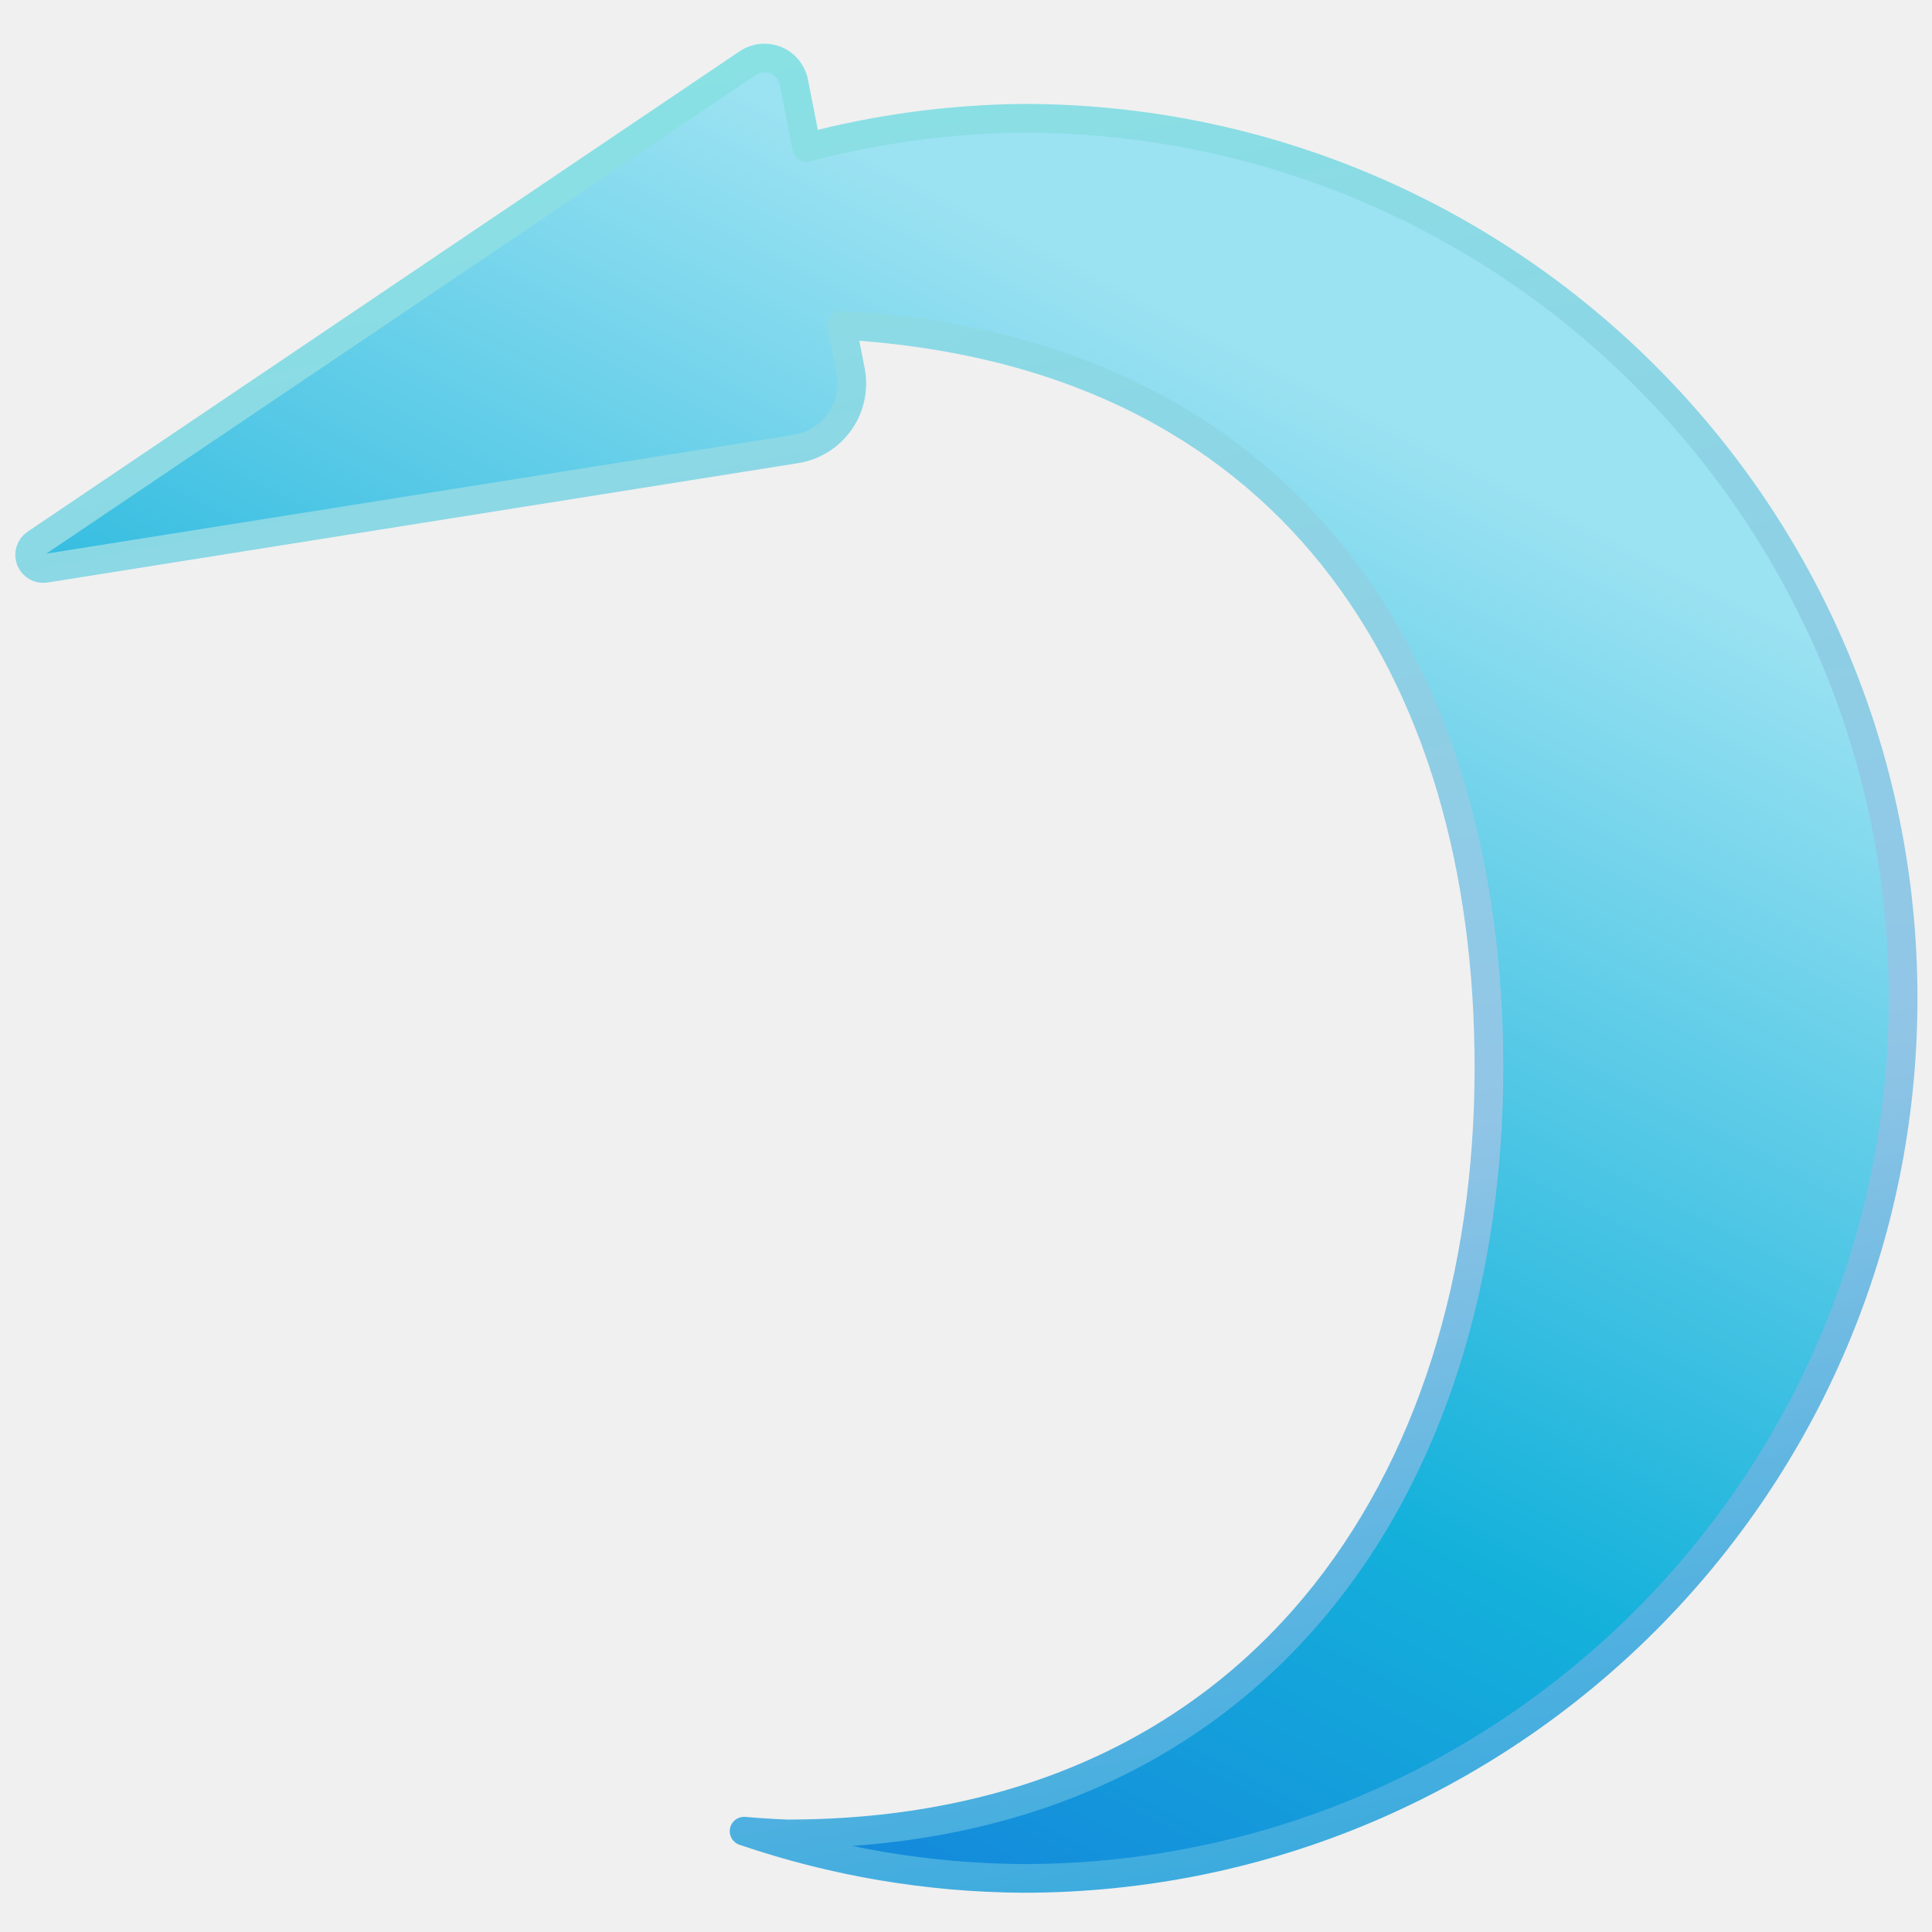
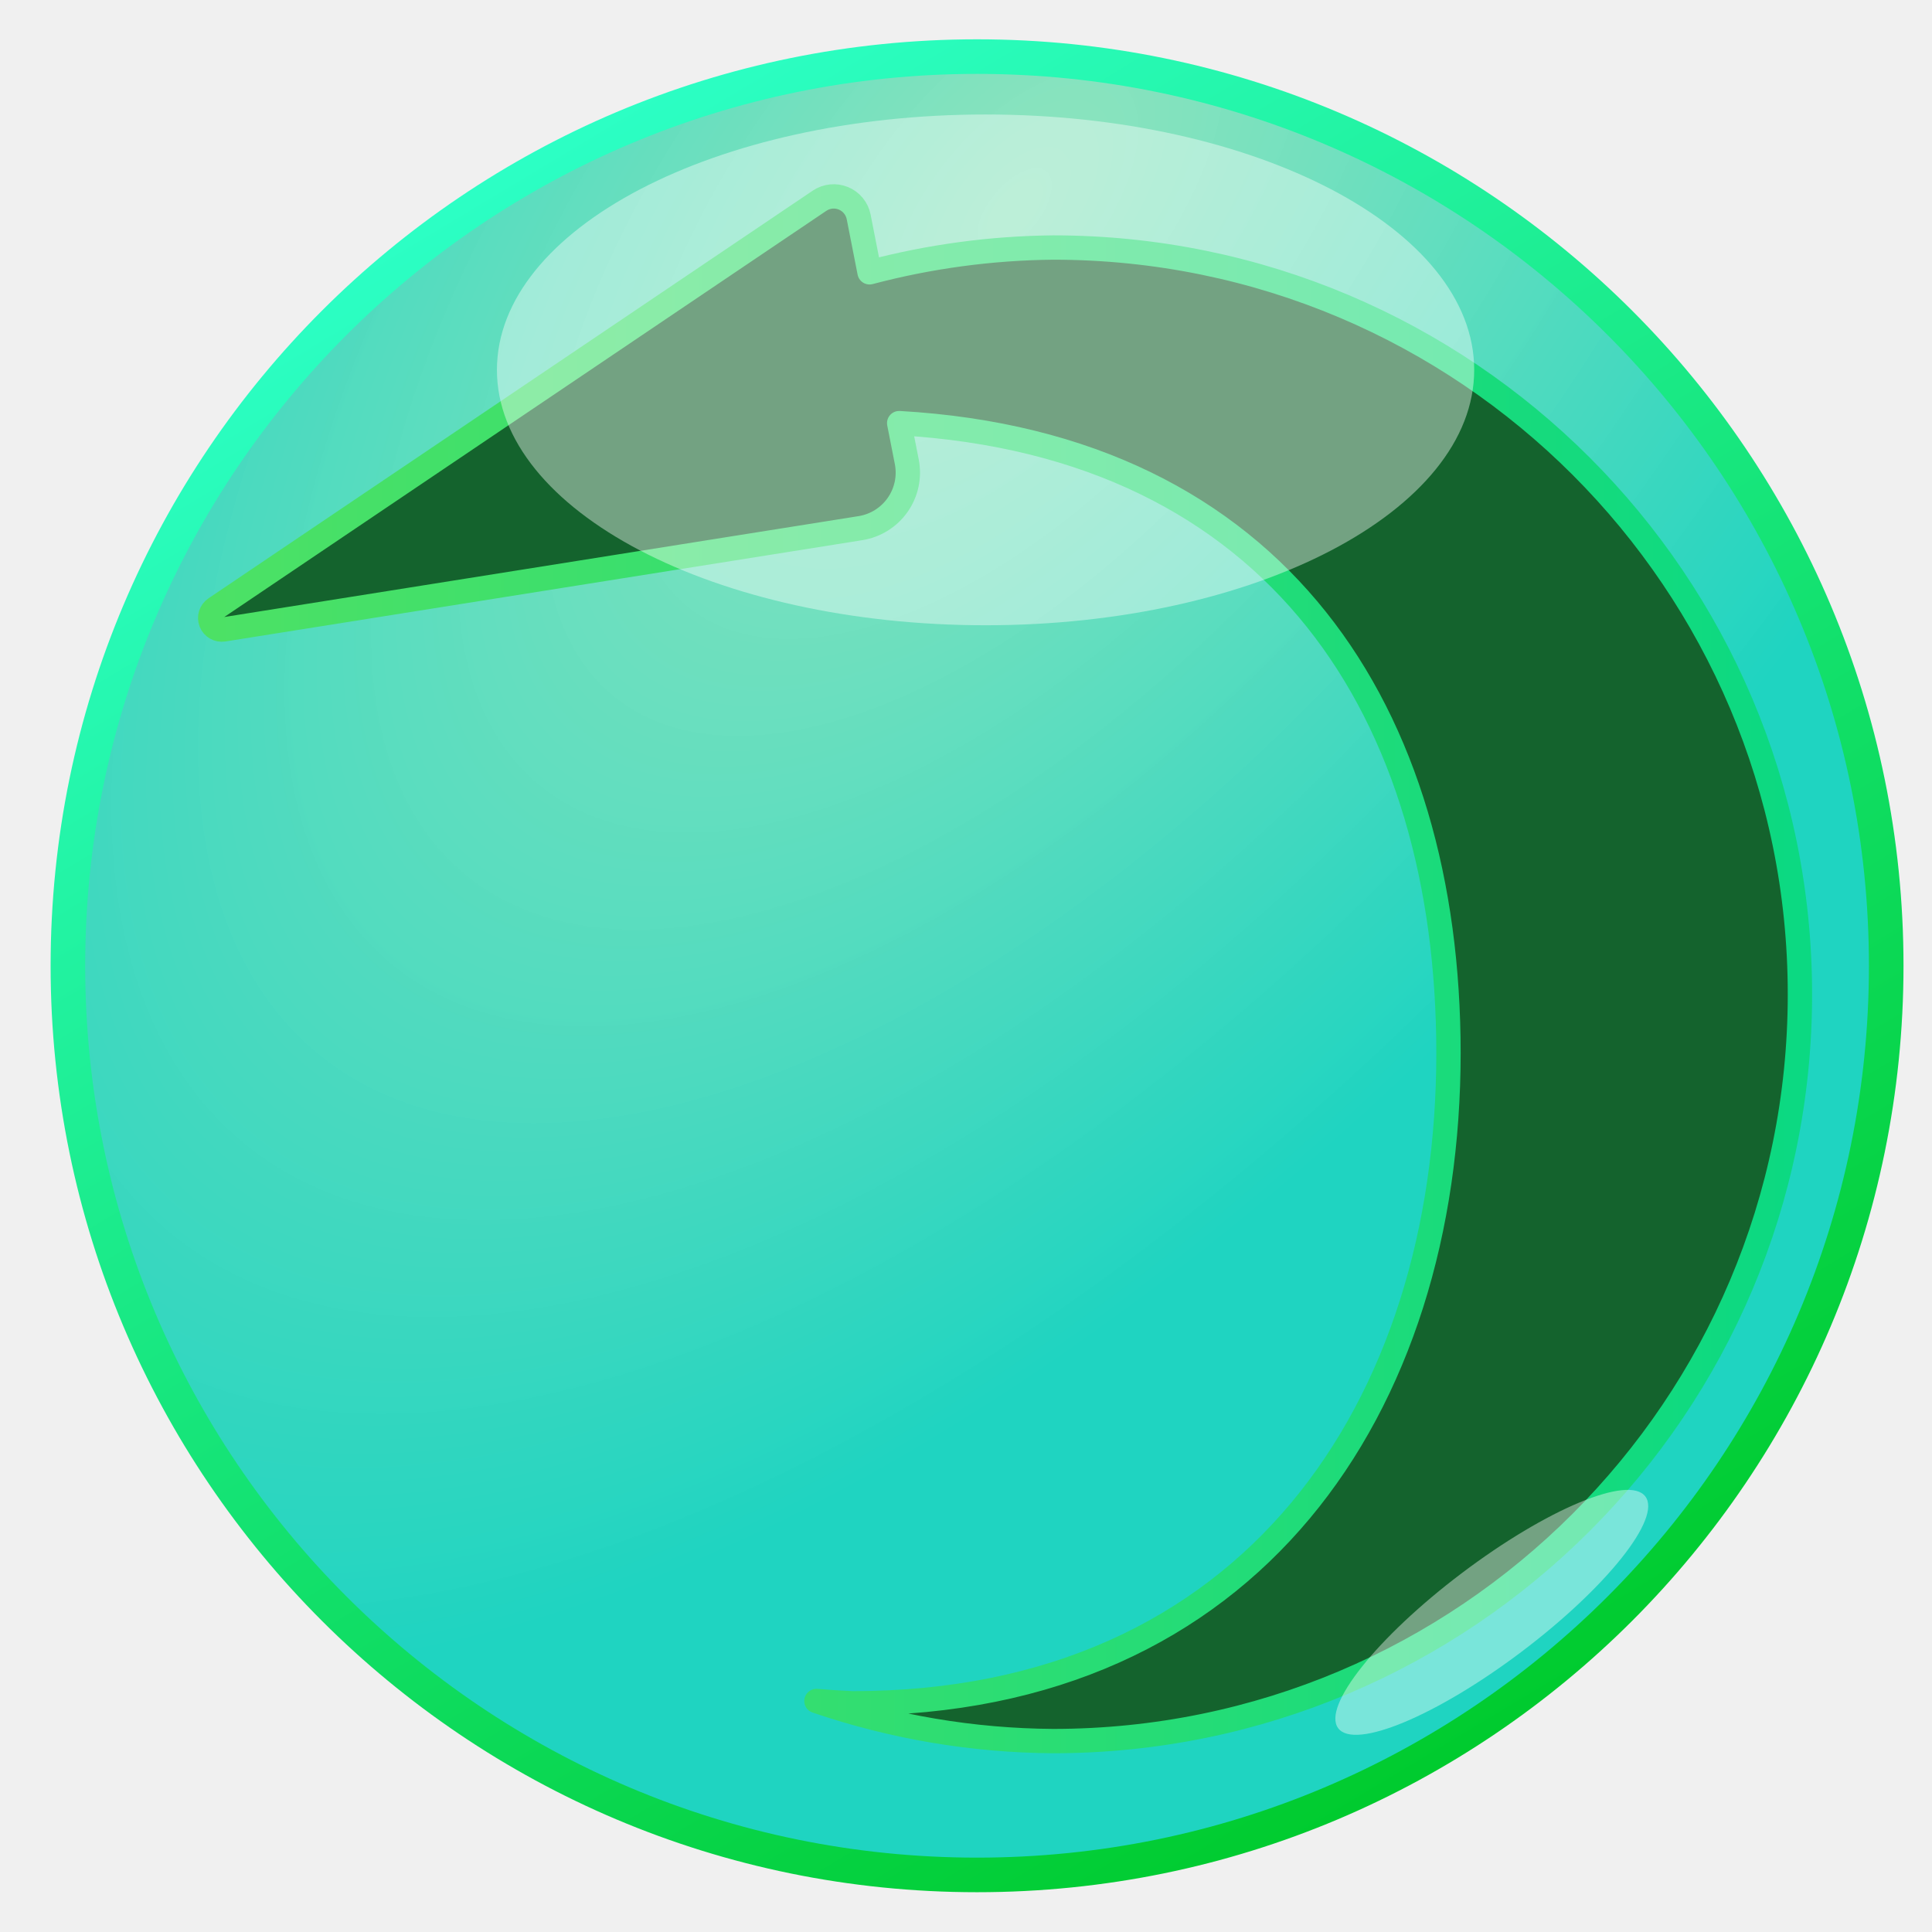
<svg xmlns="http://www.w3.org/2000/svg" xmlns:xlink="http://www.w3.org/1999/xlink" width="512mm" height="512mm" viewBox="0 0 512 512" version="1.1" id="svg1">
  <defs id="defs1">
-     <linearGradient id="linearGradient5">
-       <stop style="stop-color:#3dabde;stop-opacity:1;" offset="0" id="stop6" />
-       <stop style="stop-color:#91c5e6;stop-opacity:1;" offset="0.372" id="stop7" />
-       <stop style="stop-color:#89e1e4;stop-opacity:1;" offset="1" id="stop8" />
+     <linearGradient id="linearGradient12">
+       <stop style="stop-color:#4de165;stop-opacity:1;" offset="0" id="stop12" />
+       <stop style="stop-color:#0bd982;stop-opacity:1;" offset="1" id="stop13" />
    </linearGradient>
-     <linearGradient id="linearGradient3">
-       <stop style="stop-color:#1478db;stop-opacity:1;" offset="0" id="stop5" />
-       <stop style="stop-color:#14b1db;stop-opacity:1;" offset="0.443" id="stop3" />
-       <stop style="stop-color:#9be2f2;stop-opacity:1;" offset="1" id="stop4" />
+     <linearGradient id="linearGradient2">
+       <stop style="stop-color:#00cb2e;stop-opacity:1;" offset="0" id="stop9" />
+       <stop style="stop-color:#2cffc5;stop-opacity:1;" offset="1" id="stop10" />
    </linearGradient>
-     <linearGradient xlink:href="#linearGradient3" id="linearGradient4" x1="-10.628" y1="311.224" x2="159.844" y2="-23.872" gradientUnits="userSpaceOnUse" />
-     <linearGradient xlink:href="#linearGradient5" id="linearGradient7" x1="148.894" y1="311.033" x2="72.373" y2="-82.632" gradientUnits="userSpaceOnUse" />
+     <linearGradient id="linearGradient1">
+       <stop style="stop-color:#86e3b9;stop-opacity:0.914;" offset="0" id="stop1" />
+       <stop style="stop-color:#19d3bf;stop-opacity:0.973;" offset="1" id="stop2" />
+     </linearGradient>
+     <radialGradient xlink:href="#linearGradient1" id="radialGradient2" cx="258.182" cy="89.803" fx="258.182" fy="89.803" r="199.811" gradientUnits="userSpaceOnUse" gradientTransform="matrix(-1.224061,1.479908,-0.7452526,-0.6164129,641.1388,-236.9281)" />
+     <linearGradient xlink:href="#linearGradient2" id="linearGradient10" x1="354.818" y1="430.466" x2="145.083" y2="81.409" gradientUnits="userSpaceOnUse" />
+     <linearGradient xlink:href="#linearGradient12" id="linearGradient13" x1="-92.924" y1="114.22" x2="314.219" y2="114.22" gradientUnits="userSpaceOnUse" />
  </defs>
  <g id="layer1">
-     <path id="path2" style="fill:url(#linearGradient4);stroke:url(#linearGradient7);stroke-width:6.139;stroke-linecap:round;stroke-linejoin:round;stroke-miterlimit:10.7;stroke-dasharray:none;paint-order:markers fill stroke" d="M 63.835,-79.536 -88.596,23.305 a 2.921,2.921 68.478 0 0 2.092,5.306 L 74.153,3.059 A 14.185,14.185 124.923 0 0 85.844,-13.685 l -1.916,-9.752 c 95.923,5.469 138.541,73.628 138.566,158.868 -1e-5,89.283 -49.581,164.078 -150.262,164.078 -3.064,-0.125 -6.124,-0.319 -9.177,-0.582 19.229,6.567 39.393,9.98 59.712,10.107 104.041,0 188.383,-84.342 188.383,-188.383 0,-104.041 -84.342,-188.383 -188.383,-188.383 -15.638,0.153 -31.196,2.254 -46.315,6.252 l -2.747,-13.979 a 6.407,6.407 22.438 0 0 -9.87,-4.076 z" transform="matrix(1.238054,0,0,1.238054,119.1276,115.1966)" />
+     <g id="g12" transform="matrix(1.205823,0,0,1.205823,-42.46542,-52.6779)">
+       <circle style="fill:url(#radialGradient2);fill-opacity:1;stroke:url(#linearGradient10);stroke-width:7.6;stroke-linecap:round;stroke-linejoin:round;stroke-miterlimit:10.7;paint-order:markers fill stroke" id="path1" cx="249.95" cy="255.937" r="199.811" />
+       <path id="path2" style="fill:#14632d;fill-opacity:1;stroke:url(#linearGradient13);stroke-width:6.139;stroke-linecap:round;stroke-linejoin:round;stroke-miterlimit:10.7;stroke-dasharray:none;paint-order:markers fill stroke;stroke-opacity:1" d="M 63.835,-79.536 -88.596,23.305 a 2.921,2.921 68.478 0 0 2.092,5.306 L 74.153,3.059 A 14.185,14.185 124.923 0 0 85.844,-13.685 l -1.916,-9.752 c 95.923,5.469 138.541,73.628 138.566,158.868 -1e-5,89.283 -49.581,164.078 -150.262,164.078 -3.064,-0.125 -6.124,-0.319 -9.177,-0.582 19.229,6.567 39.393,9.98 59.712,10.107 104.041,0 188.383,-84.342 188.383,-188.383 0,-104.041 -84.342,-188.383 -188.383,-188.383 -15.638,0.153 -31.196,2.254 -46.315,6.252 l -2.747,-13.979 a 6.407,6.407 22.438 0 0 -9.87,-4.076 z" transform="matrix(0.8712184,0,0,0.8712184,159.7172,157.0965)" />
+       <ellipse style="fill:#ffffff;fill-opacity:0.406;stroke-width:13.59;stroke-linecap:round;stroke-linejoin:round;stroke-miterlimit:10.7;paint-order:markers fill stroke" id="path10" cx="251.821" cy="124.975" rx="107.389" ry="56.127" />
+       <ellipse style="fill:#ffffff;fill-opacity:0.406;stroke-width:3.749;stroke-linecap:round;stroke-linejoin:round;stroke-miterlimit:10.7;paint-order:markers fill stroke" id="path10-8" cx="49.945" cy="536.439" rx="42.282" ry="10.851" transform="rotate(-37.05023)" />
+     </g>
  </g>
</svg>
